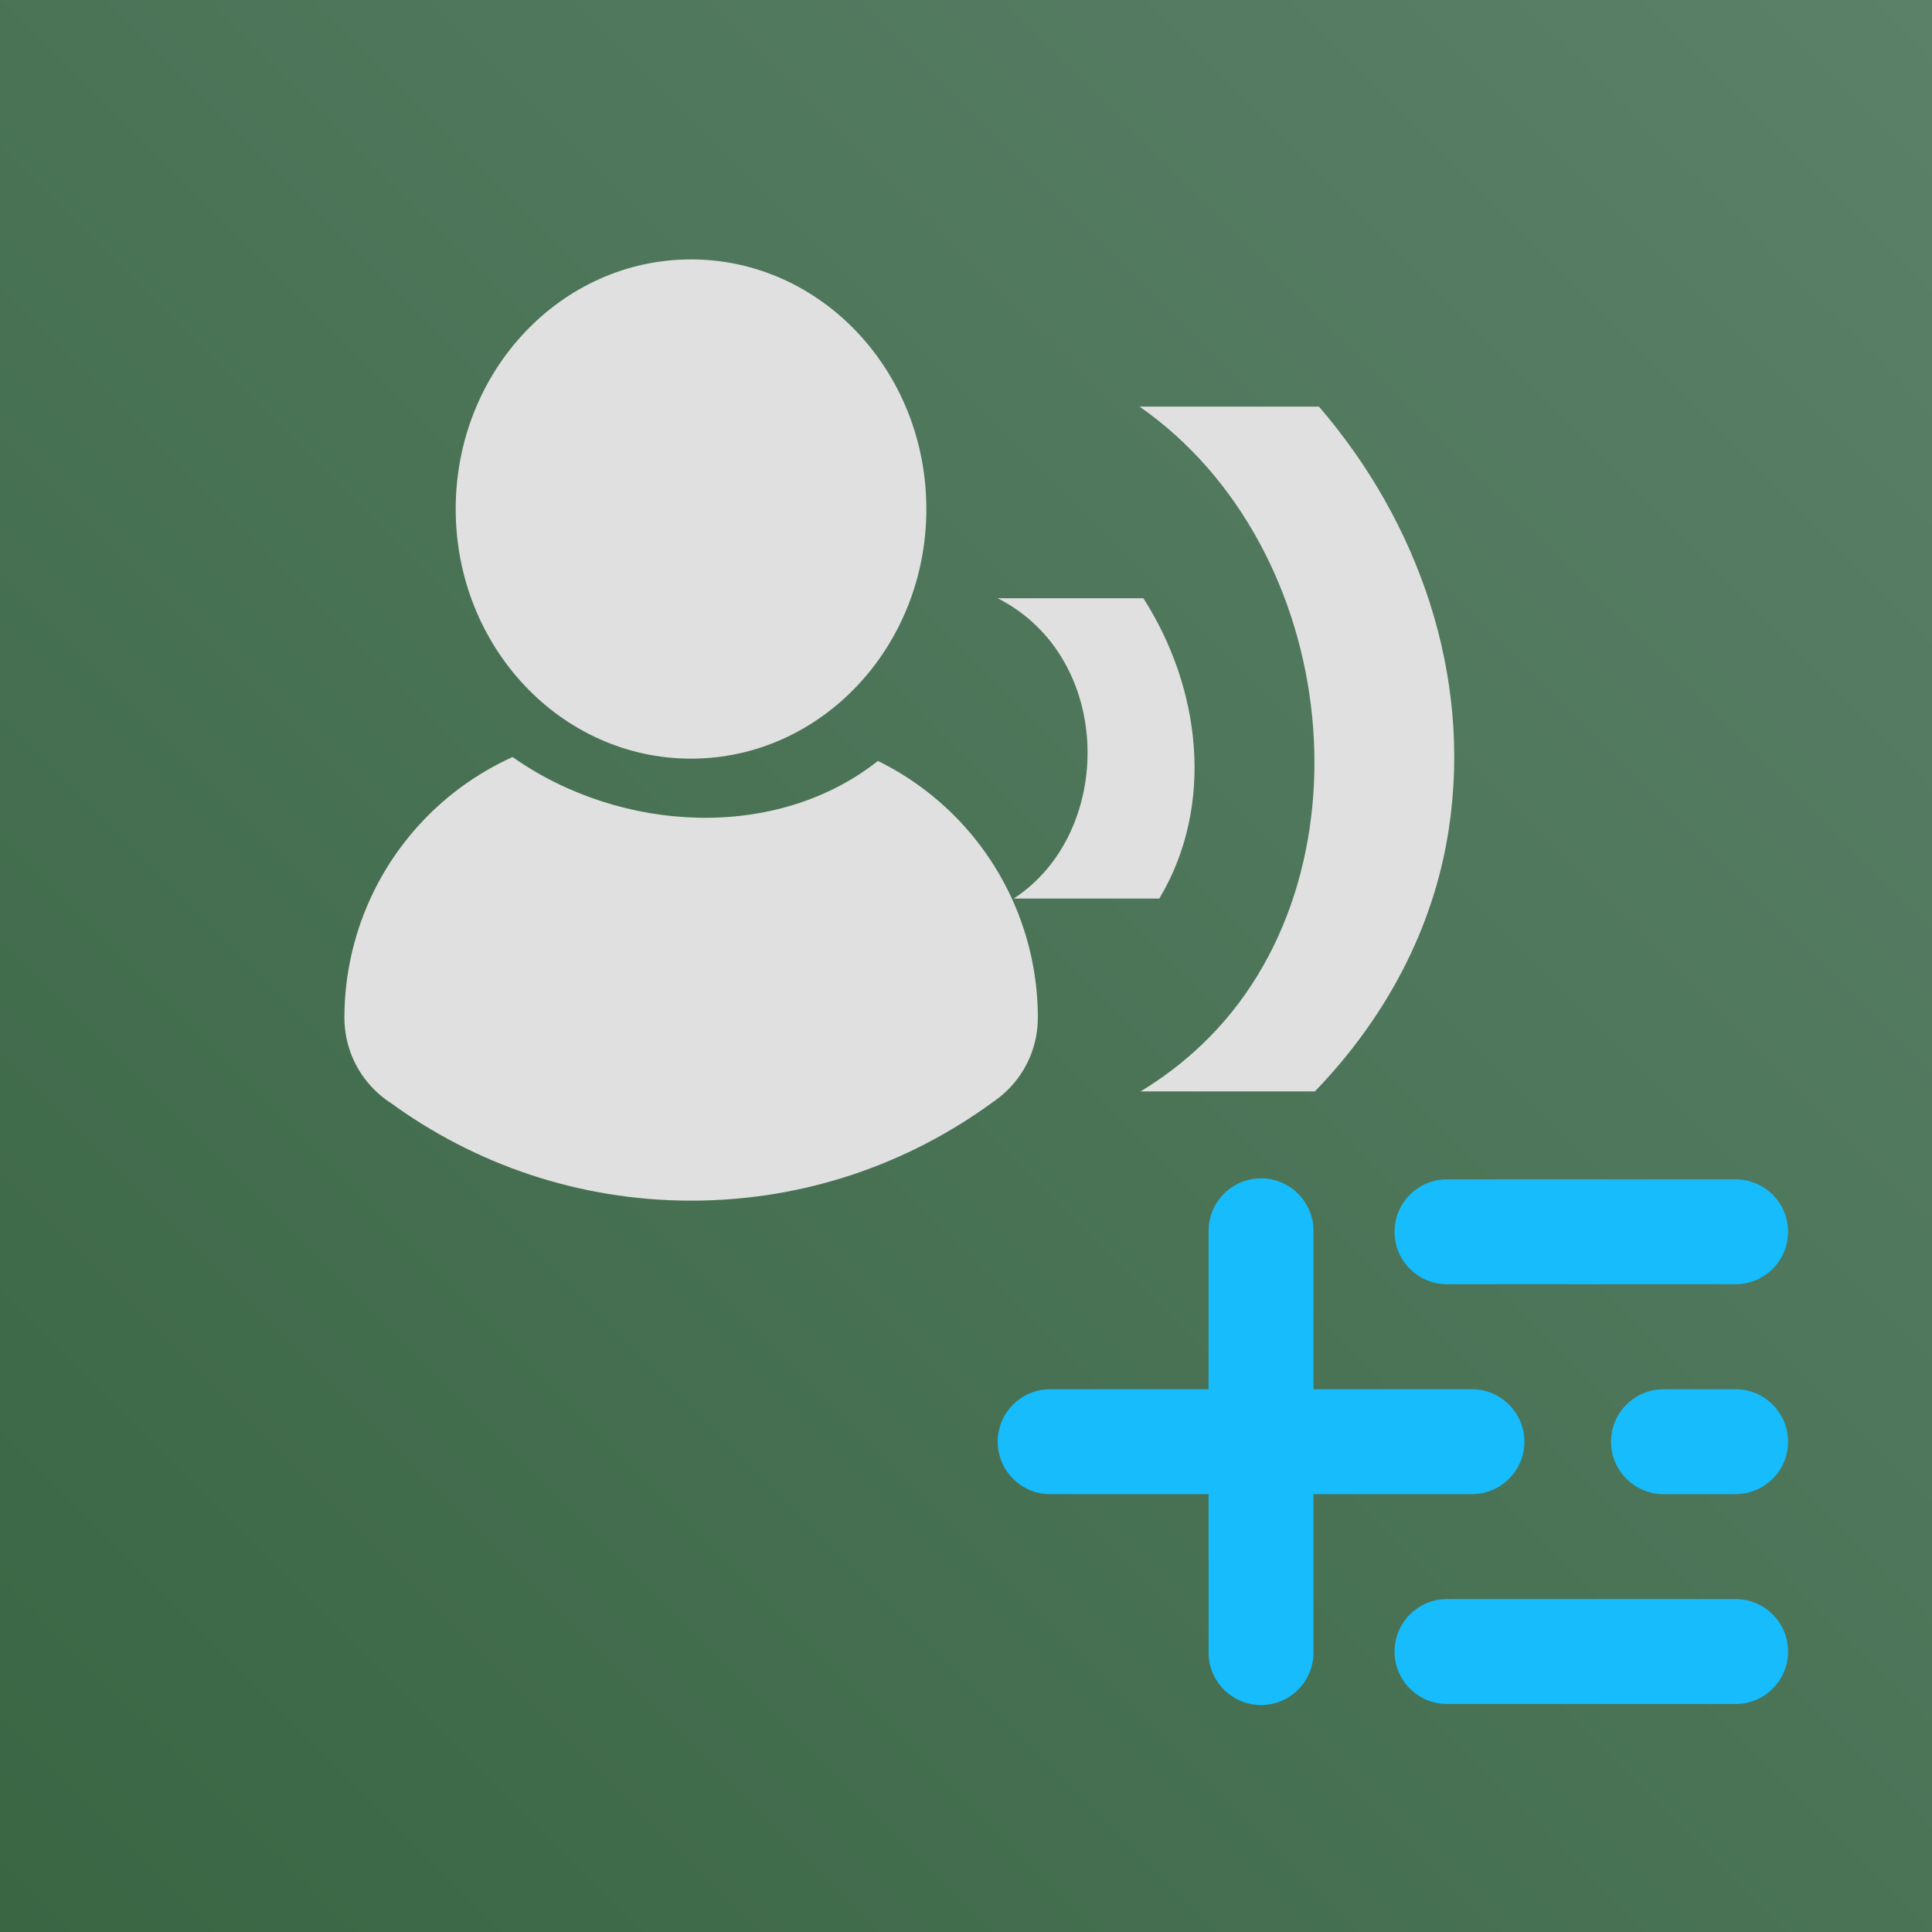
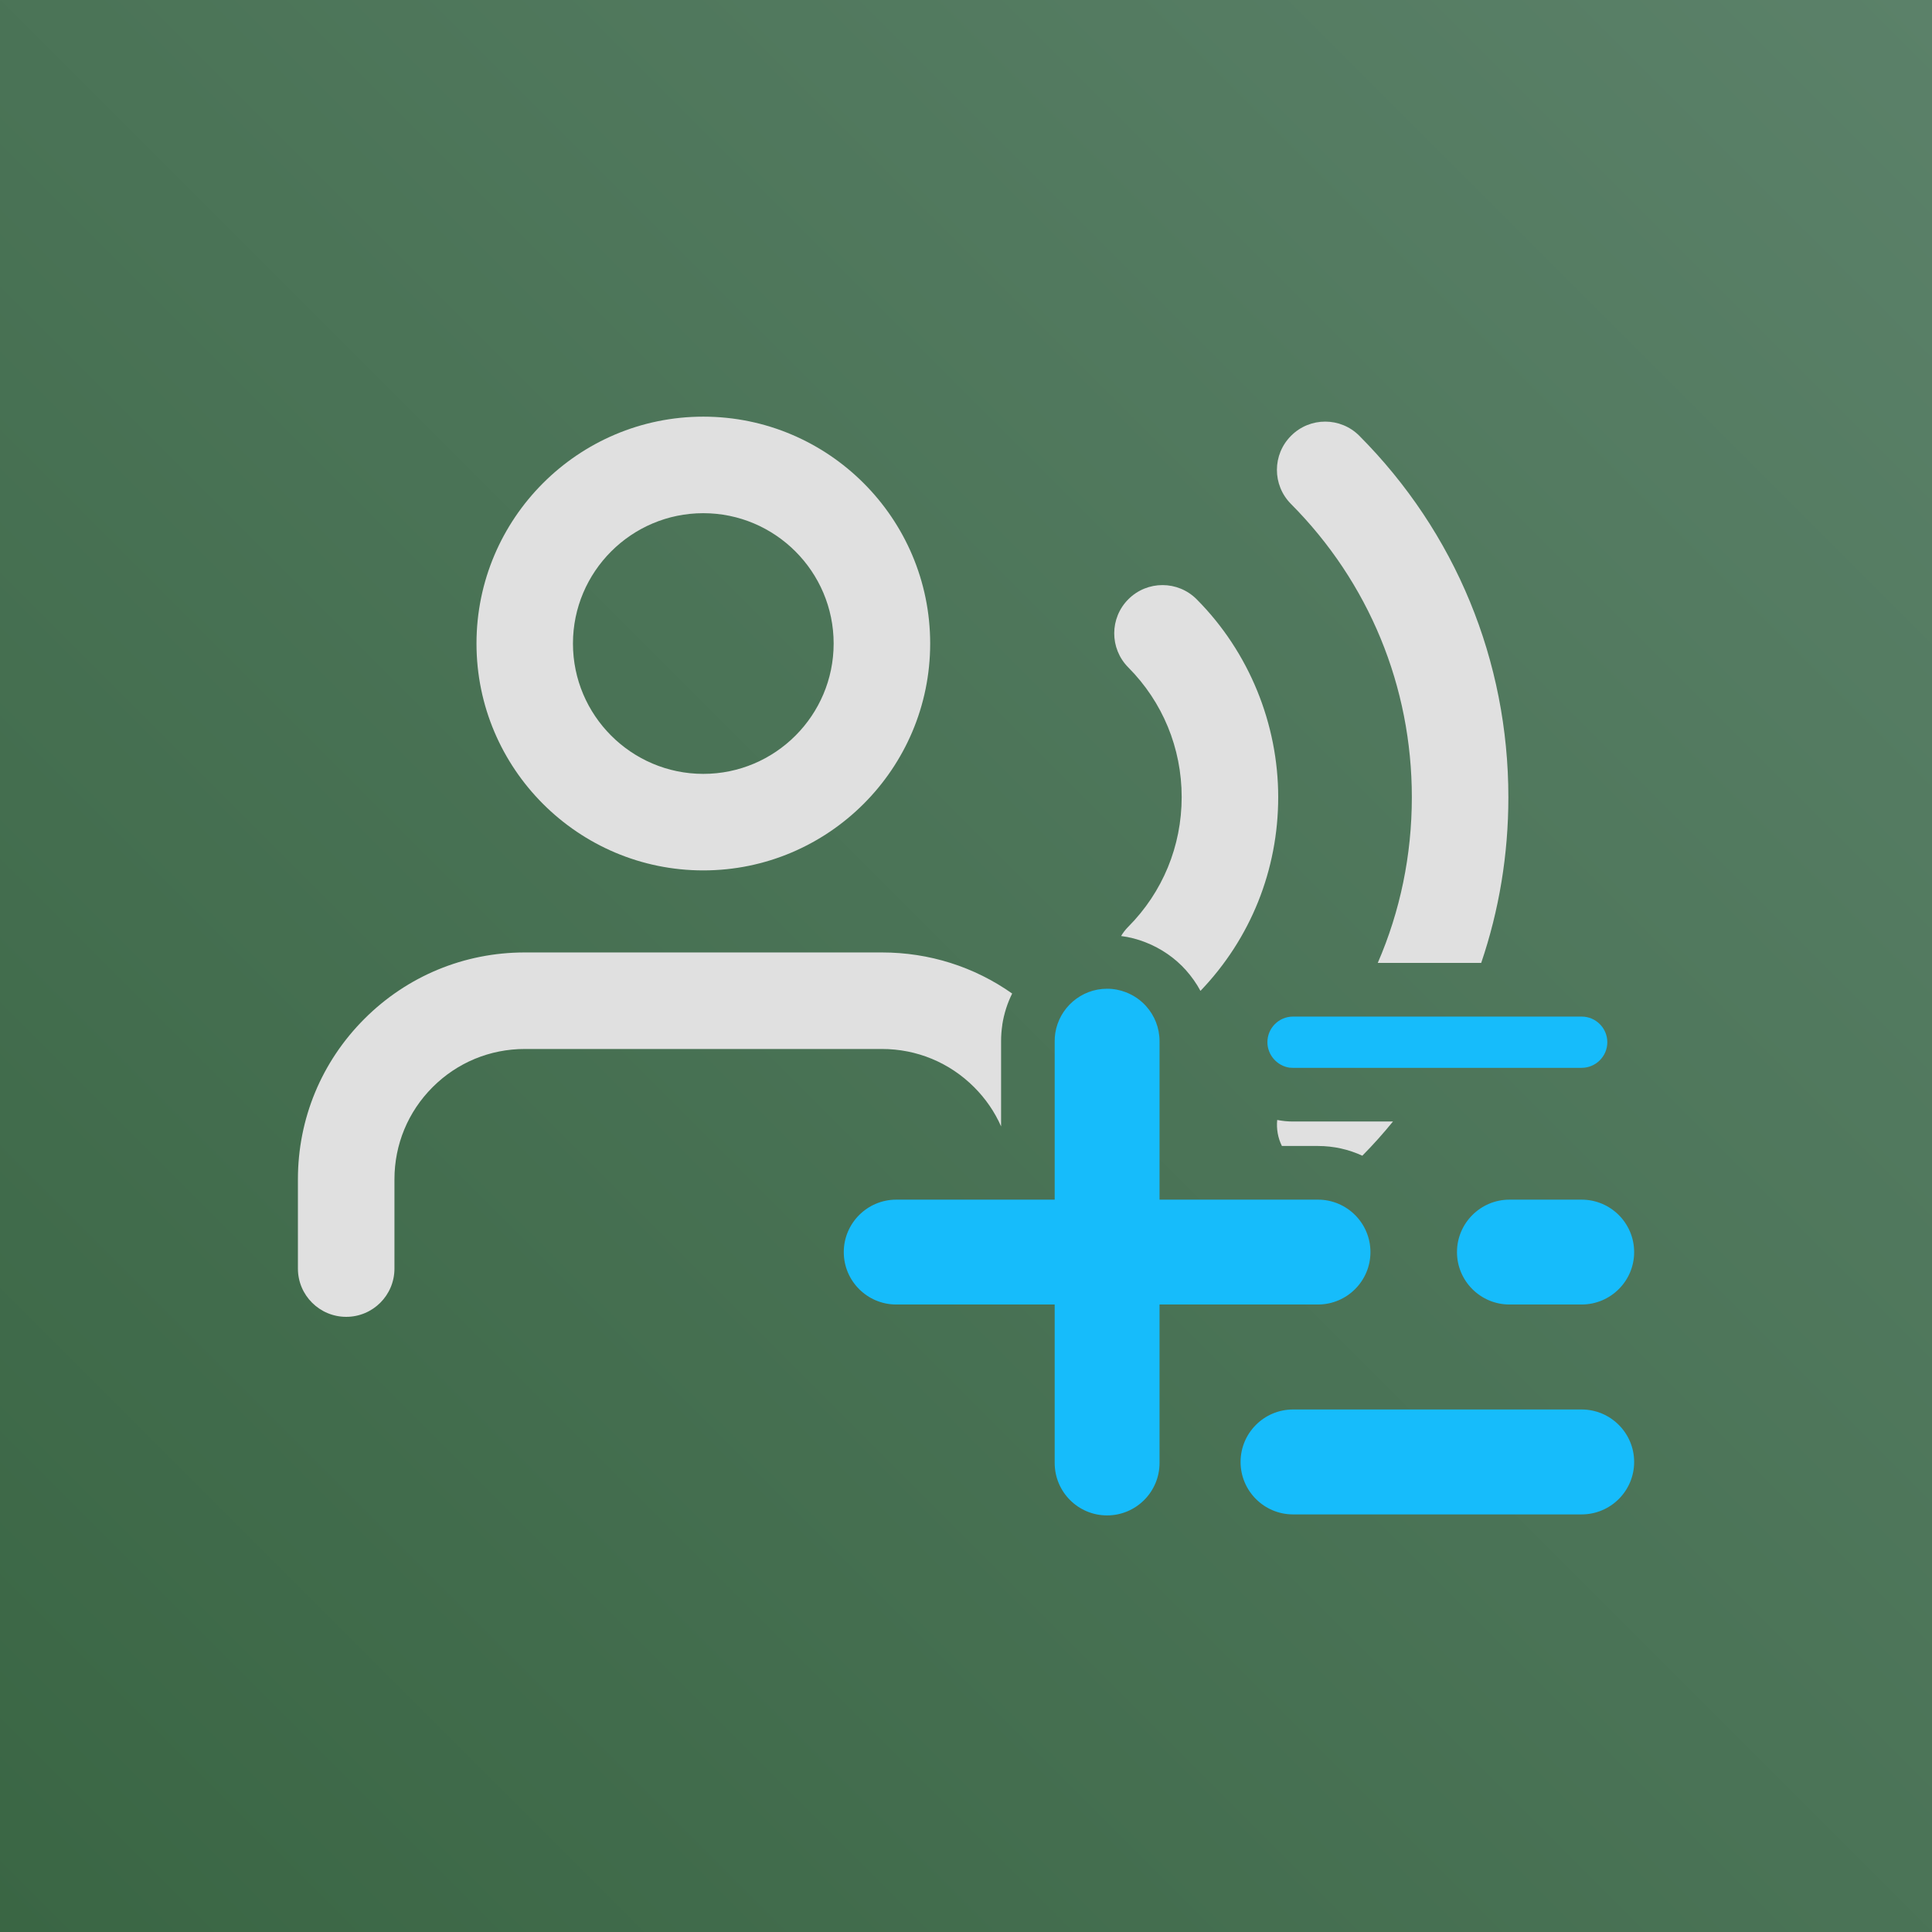
<svg xmlns="http://www.w3.org/2000/svg" id="Ebene_1" viewBox="0 0 288 288">
  <defs>
-     <style>.cls-1{fill:url(#Unbenannter_Verlauf_224);}.cls-2{fill:#16bcfb;}.cls-2,.cls-3{fill-rule:evenodd;}.cls-4,.cls-3{fill:#e0e0e0;}</style>
+     <style>.cls-1{fill:url(#Unbenannter_Verlauf_224);}.cls-2{fill:#16bcfb;fill-rule:evenodd;}.cls-3{fill:#e0e0e0;}</style>
    <linearGradient id="Unbenannter_Verlauf_224" x1="0" y1="288" x2="288" y2="0" gradientUnits="userSpaceOnUse">
      <stop offset="0" stop-color="#3a6644" />
      <stop offset="1" stop-color="#5b8169" />
    </linearGradient>
  </defs>
  <rect class="cls-1" y="0" width="288" height="288" />
-   <path class="cls-4" d="M172.82,133.95h-21.72c15.07-9.78,15.07-35.89-2.38-44.77h21.72c8.48,13.23,10.76,30.72,2.38,44.77Z" />
-   <path class="cls-4" d="M196,162.69h-25.97c3.26-1.97,6.35-4.31,9.19-7.03,25.87-24.67,20.93-73.92-9.35-95.05h26.74c14.74,17.1,22.89,39.92,19.35,63.06-2.28,14.95-9.59,28.3-19.95,39.02Z" />
-   <path class="cls-3" d="M58.05,164.29c-.82-.55-1.58-1.18-2.28-1.88-2.84-2.83-4.43-6.69-4.43-10.7h0c0-11.32,4.5-22.17,12.5-30.17,3.67-3.67,7.93-6.59,12.57-8.69,16.24,11.44,39.43,12.49,54.46.58,4.17,2.05,8,4.78,11.34,8.11,8,8,12.5,18.85,12.5,30.16h0c0,4.02-1.59,7.88-4.43,10.71-.7.7-1.47,1.33-2.28,1.88-12.61,9.23-28.15,14.69-44.96,14.69s-32.35-5.46-44.96-14.69Z" />
-   <ellipse class="cls-4" cx="103.01" cy="75.88" rx="35.08" ry="37.21" />
-   <path class="cls-2" d="M219.42,207.09h-23.62v-23.62c0-4.31-3.51-7.82-7.82-7.82s-7.82,3.51-7.82,7.82v23.62h-23.62c-4.31,0-7.82,3.51-7.82,7.82s3.51,7.82,7.82,7.82h23.62v23.62c0,4.31,3.51,7.82,7.82,7.82s7.82-3.51,7.82-7.82v-23.62h23.62c4.31,0,7.82-3.51,7.82-7.82s-3.51-7.82-7.82-7.82Z" />
-   <path class="cls-2" d="M266.55,183.62c0-4.32-3.51-7.82-7.83-7.82h-43.02c-4.31,0-7.82,3.5-7.82,7.82s3.51,7.82,7.82,7.82h43.02c4.32,0,7.83-3.51,7.83-7.82Z" />
-   <path class="cls-2" d="M266.55,214.91c0-4.31-3.51-7.82-7.83-7.82h-10.75c-4.31,0-7.82,3.51-7.82,7.82s3.51,7.82,7.82,7.82h10.75c4.32,0,7.83-3.51,7.83-7.82Z" />
-   <path class="cls-2" d="M266.55,246.19c0-4.31-3.51-7.82-7.83-7.82h-43.02c-4.31,0-7.82,3.51-7.82,7.82s3.51,7.82,7.82,7.82h43.02c4.32,0,7.83-3.5,7.83-7.82Z" />
+   <path class="cls-3" d="M150.88,148.11c-.71,1.42-1.21,2.98-1.47,4.63v.03s0,.03,0,.03c-.12.79-.18,1.6-.18,2.41v12.7c-.95-2.16-2.3-4.13-4.02-5.85-3.67-3.67-8.55-5.69-13.74-5.69h-53.24c-5.19,0-10.07,2.02-13.74,5.69-3.67,3.67-5.69,8.55-5.69,13.74v13.31c0,3.97-3.22,7.19-7.19,7.19s-7.2-3.22-7.2-7.19v-13.31c0-9.04,3.52-17.53,9.91-23.92,6.38-6.38,14.88-9.9,23.91-9.9h53.24c7.06,0,13.77,2.14,19.42,6.13Z" />
+   <path class="cls-3" d="M104.84,62.11c-18.64,0-33.81,15.17-33.81,33.82s15.17,33.82,33.81,33.82,33.82-15.17,33.82-33.82-15.17-33.82-33.82-33.82ZM104.84,115.36c-10.71,0-19.43-8.72-19.43-19.43s8.72-19.43,19.43-19.43,19.43,8.72,19.43,19.43-8.71,19.43-19.43,19.43Z" />
+   <path class="cls-3" d="M178.39,89.34c-2.8-2.82-7.36-2.83-10.18-.02-2.81,2.8-2.82,7.35-.02,10.17,5.13,5.16,7.96,12.03,7.96,19.33s-2.83,14.17-7.96,19.33c-.42.42-.78.89-1.07,1.38,1.24.16,2.45.47,3.62.93,2.34.91,4.44,2.36,6.06,4.18.84.95,1.57,1.98,2.15,3.07,7.49-7.81,11.59-18.03,11.59-28.89s-4.31-21.6-12.15-29.48ZM202.64,64.97c-2.8-2.82-7.36-2.83-10.17-.02-2.82,2.8-2.83,7.35-.03,10.17,11.62,11.68,18.02,27.21,18.02,43.73,0,8.63-1.74,17-5.08,24.69h15.42c2.67-7.85,4.05-16.16,4.05-24.69,0-20.35-7.88-39.48-22.21-53.88ZM192.75,167.18c-.36,0-.68-.01-1-.04l-.23-.02c-.38-.04-.76-.1-1.13-.17-.13,1.32.1,2.67.7,3.88h5.38c2.36,0,4.6.52,6.61,1.45,1.62-1.64,3.14-3.34,4.57-5.1h-14.9Z" />
+   <path class="cls-2" d="M204.29,186.65c0,4.31-3.51,7.81-7.82,7.81h-23.62v23.62c0,4.31-3.5,7.82-7.82,7.82s-7.81-3.51-7.81-7.82v-23.62h-23.62c-4.31,0-7.82-3.5-7.82-7.81s3.51-7.82,7.82-7.82h23.62v-23.62c0-.41.03-.82.09-1.22.59-3.73,3.82-6.6,7.72-6.6,1,0,1.95.19,2.82.53,1.16.45,2.19,1.16,3,2.07,1.25,1.39,2,3.22,2,5.22v23.62h23.62c4.31,0,7.82,3.5,7.82,7.82Z" />
+   <path class="cls-2" d="M239.6,155.36c0,2.11-1.72,3.82-3.83,3.82h-43.02c-.12,0-.23,0-.35-.02h-.15c-1.87-.26-3.32-1.9-3.32-3.8,0-2.11,1.71-3.82,3.82-3.82h43.02c2.11,0,3.83,1.71,3.83,3.82Z" />
+   <path class="cls-2" d="M243.6,186.65c0,4.31-3.51,7.81-7.83,7.81h-10.76c-4.31,0-7.82-3.5-7.82-7.81s3.51-7.82,7.82-7.82h10.76c4.32,0,7.83,3.5,7.83,7.82Z" />
+   <path class="cls-2" d="M243.6,217.93c0,4.32-3.51,7.82-7.83,7.82h-43.02c-4.31,0-7.82-3.5-7.82-7.82s3.51-7.82,7.82-7.82h43.02c4.32,0,7.83,3.51,7.83,7.82Z" />
</svg>
